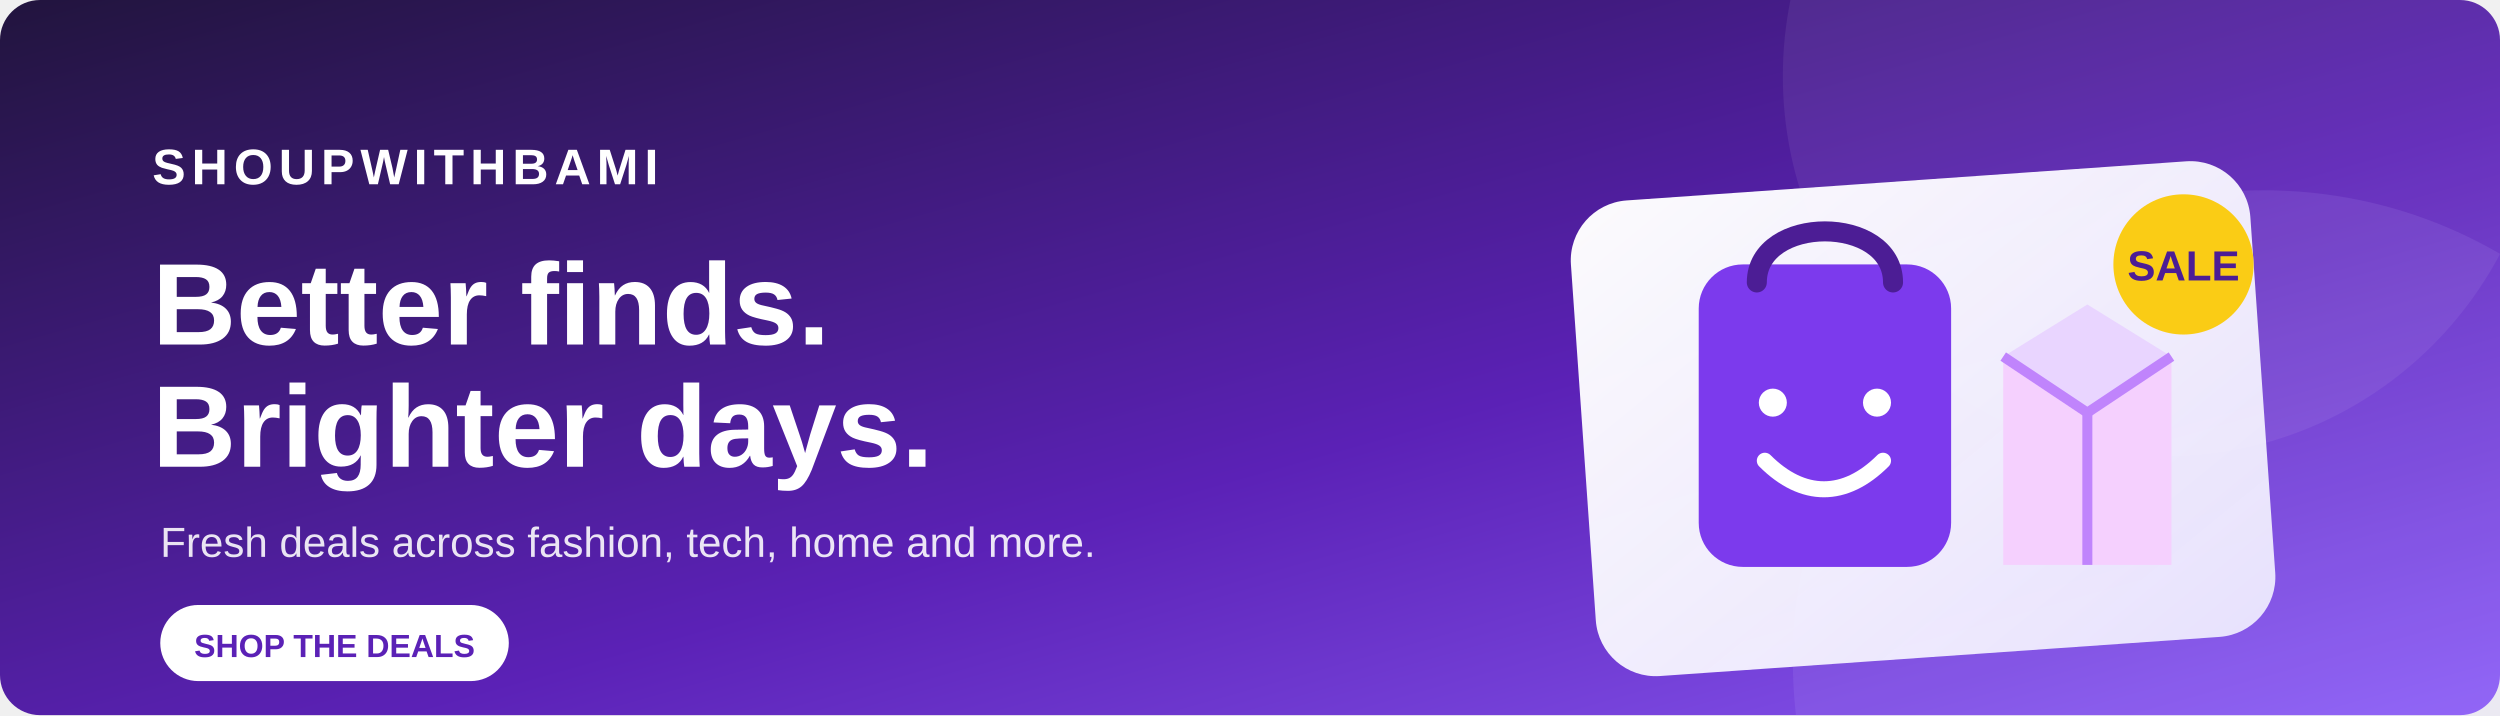
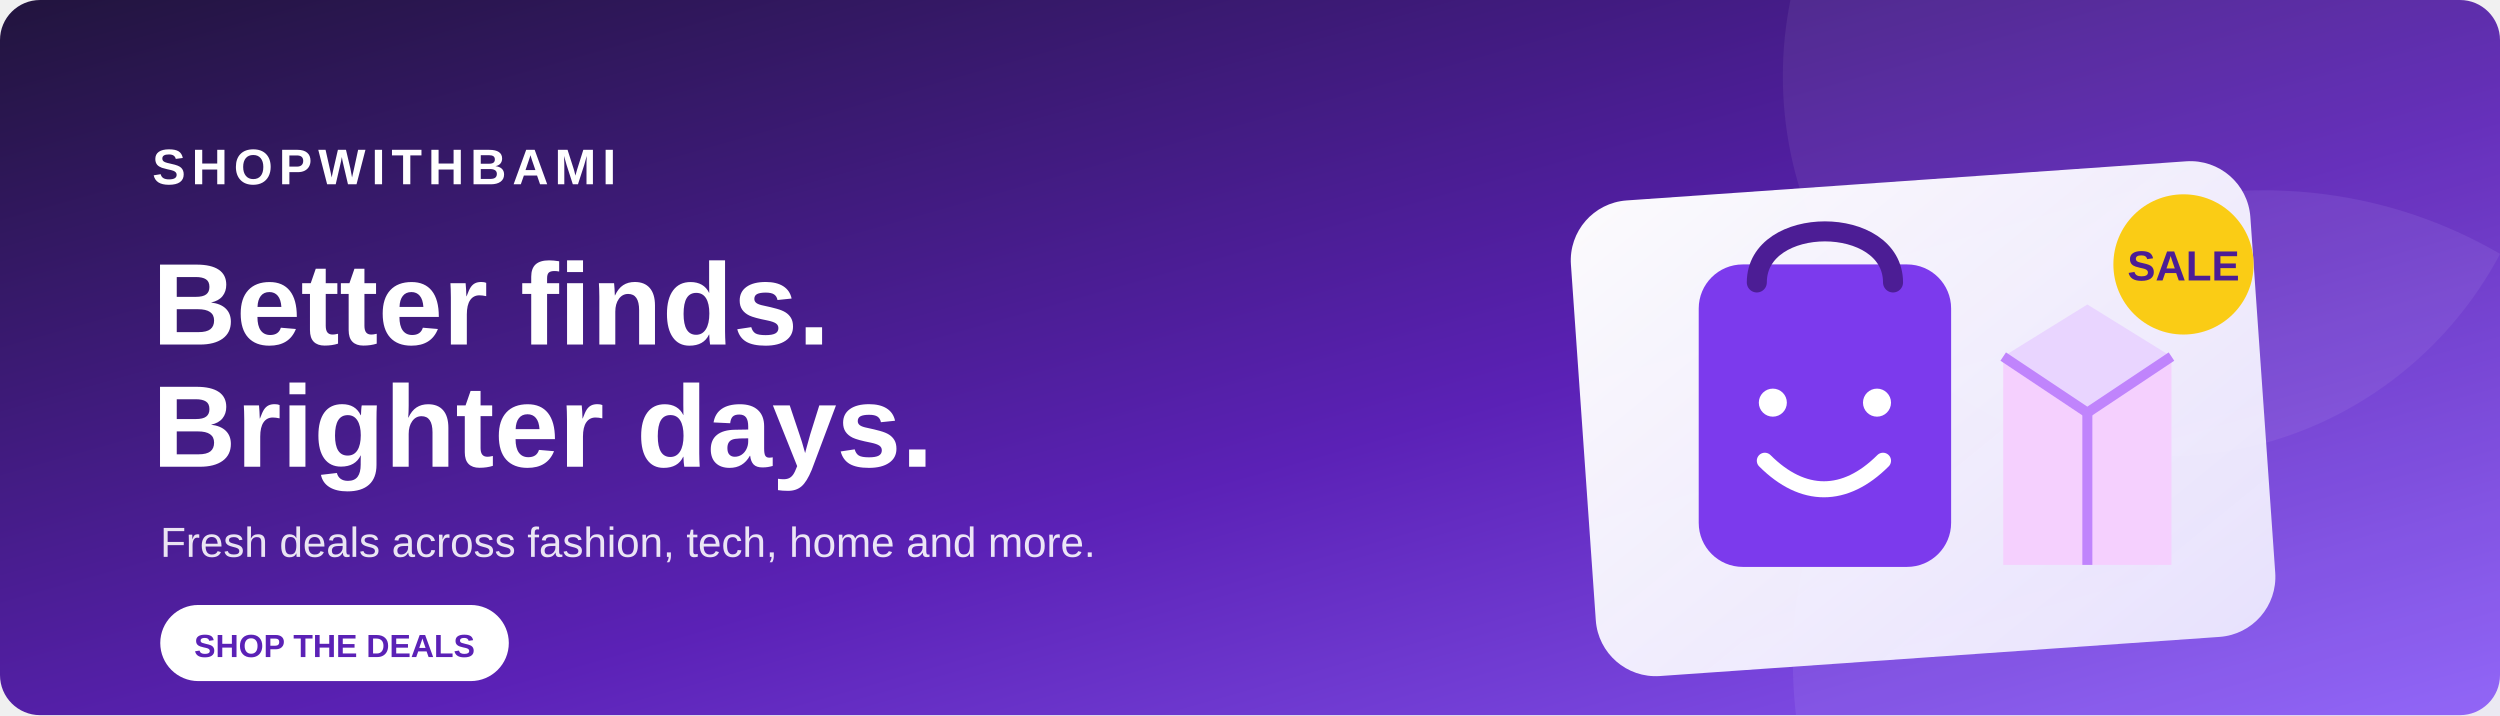
<svg xmlns="http://www.w3.org/2000/svg" viewBox="0 0 1248 357" role="img" aria-labelledby="title desc">
  <defs>
    <linearGradient id="bg" x1="0" y1="0" x2="1" y2="1">
      <stop stop-color="#21143d" />
      <stop offset="0.58" stop-color="#5b21b6" />
      <stop offset="1" stop-color="#8b5cf6" />
    </linearGradient>
    <linearGradient id="card" x1="0" y1="0" x2="1" y2="1">
      <stop stop-color="#fff" stop-opacity=".98" />
      <stop offset="1" stop-color="#ede9fe" stop-opacity=".95" />
    </linearGradient>
  </defs>
  <rect width="1248" height="357" rx="20" fill="url(#bg)" />
  <circle cx="1080" cy="38" r="190" fill="#fff" opacity=".07" />
  <circle cx="1130" cy="330" r="235" fill="#c4b5fd" opacity=".12" />
  <g fill="#fff" font-family="Arial, Helvetica, sans-serif">
-     <text x="76" y="92" font-size="25" font-weight="700" letter-spacing="3">SHOUPWITHBAMI</text>
+     <text x="76" y="92" font-size="25" font-weight="700" letter-spacing="3">SHOPWITHBAMI</text>
    <text x="76" y="172" font-size="58" font-weight="800">Better finds.</text>
    <text x="76" y="233" font-size="58" font-weight="800">Brighter days.</text>
    <text x="80" y="278" font-size="21" opacity=".88">Fresh deals across fashion, tech, home and more.</text>
  </g>
  <rect x="80" y="302" width="174" height="38" rx="19" fill="#fff" />
  <text x="167" y="328" text-anchor="middle" fill="#5b21b6" font-family="Arial, Helvetica, sans-serif" font-size="16" font-weight="800">SHOP THE DEALS</text>
  <g transform="translate(790 46)">
    <rect x="0" y="44" width="340" height="238" rx="30" fill="url(#card)" transform="rotate(-4 170 163)" />
    <rect x="58" y="86" width="126" height="151" rx="22" fill="#7c3aed" />
    <path d="M87 95c0-34 68-34 68 0" fill="none" stroke="#4c1d95" stroke-width="10" stroke-linecap="round" />
    <circle cx="95" cy="155" r="7" fill="#fff" />
    <circle cx="147" cy="155" r="7" fill="#fff" />
    <path d="M91 184c19 19 40 19 59 0" fill="none" stroke="#fff" stroke-width="8" stroke-linecap="round" />
    <path d="M210 132h84v104h-84z" fill="#f5d0fe" />
    <path d="M210 132l42-26 42 26-42 28z" fill="#e9d5ff" />
    <path d="M252 160v76" stroke="#c084fc" stroke-width="5" />
    <path d="M210 132l42 28 42-28" fill="none" stroke="#c084fc" stroke-width="5" />
    <circle cx="300" cy="86" r="35" fill="#facc15" />
    <text x="300" y="94" text-anchor="middle" fill="#4c1d95" font-family="Arial, Helvetica, sans-serif" font-size="21" font-weight="900">SALE</text>
  </g>
</svg>
